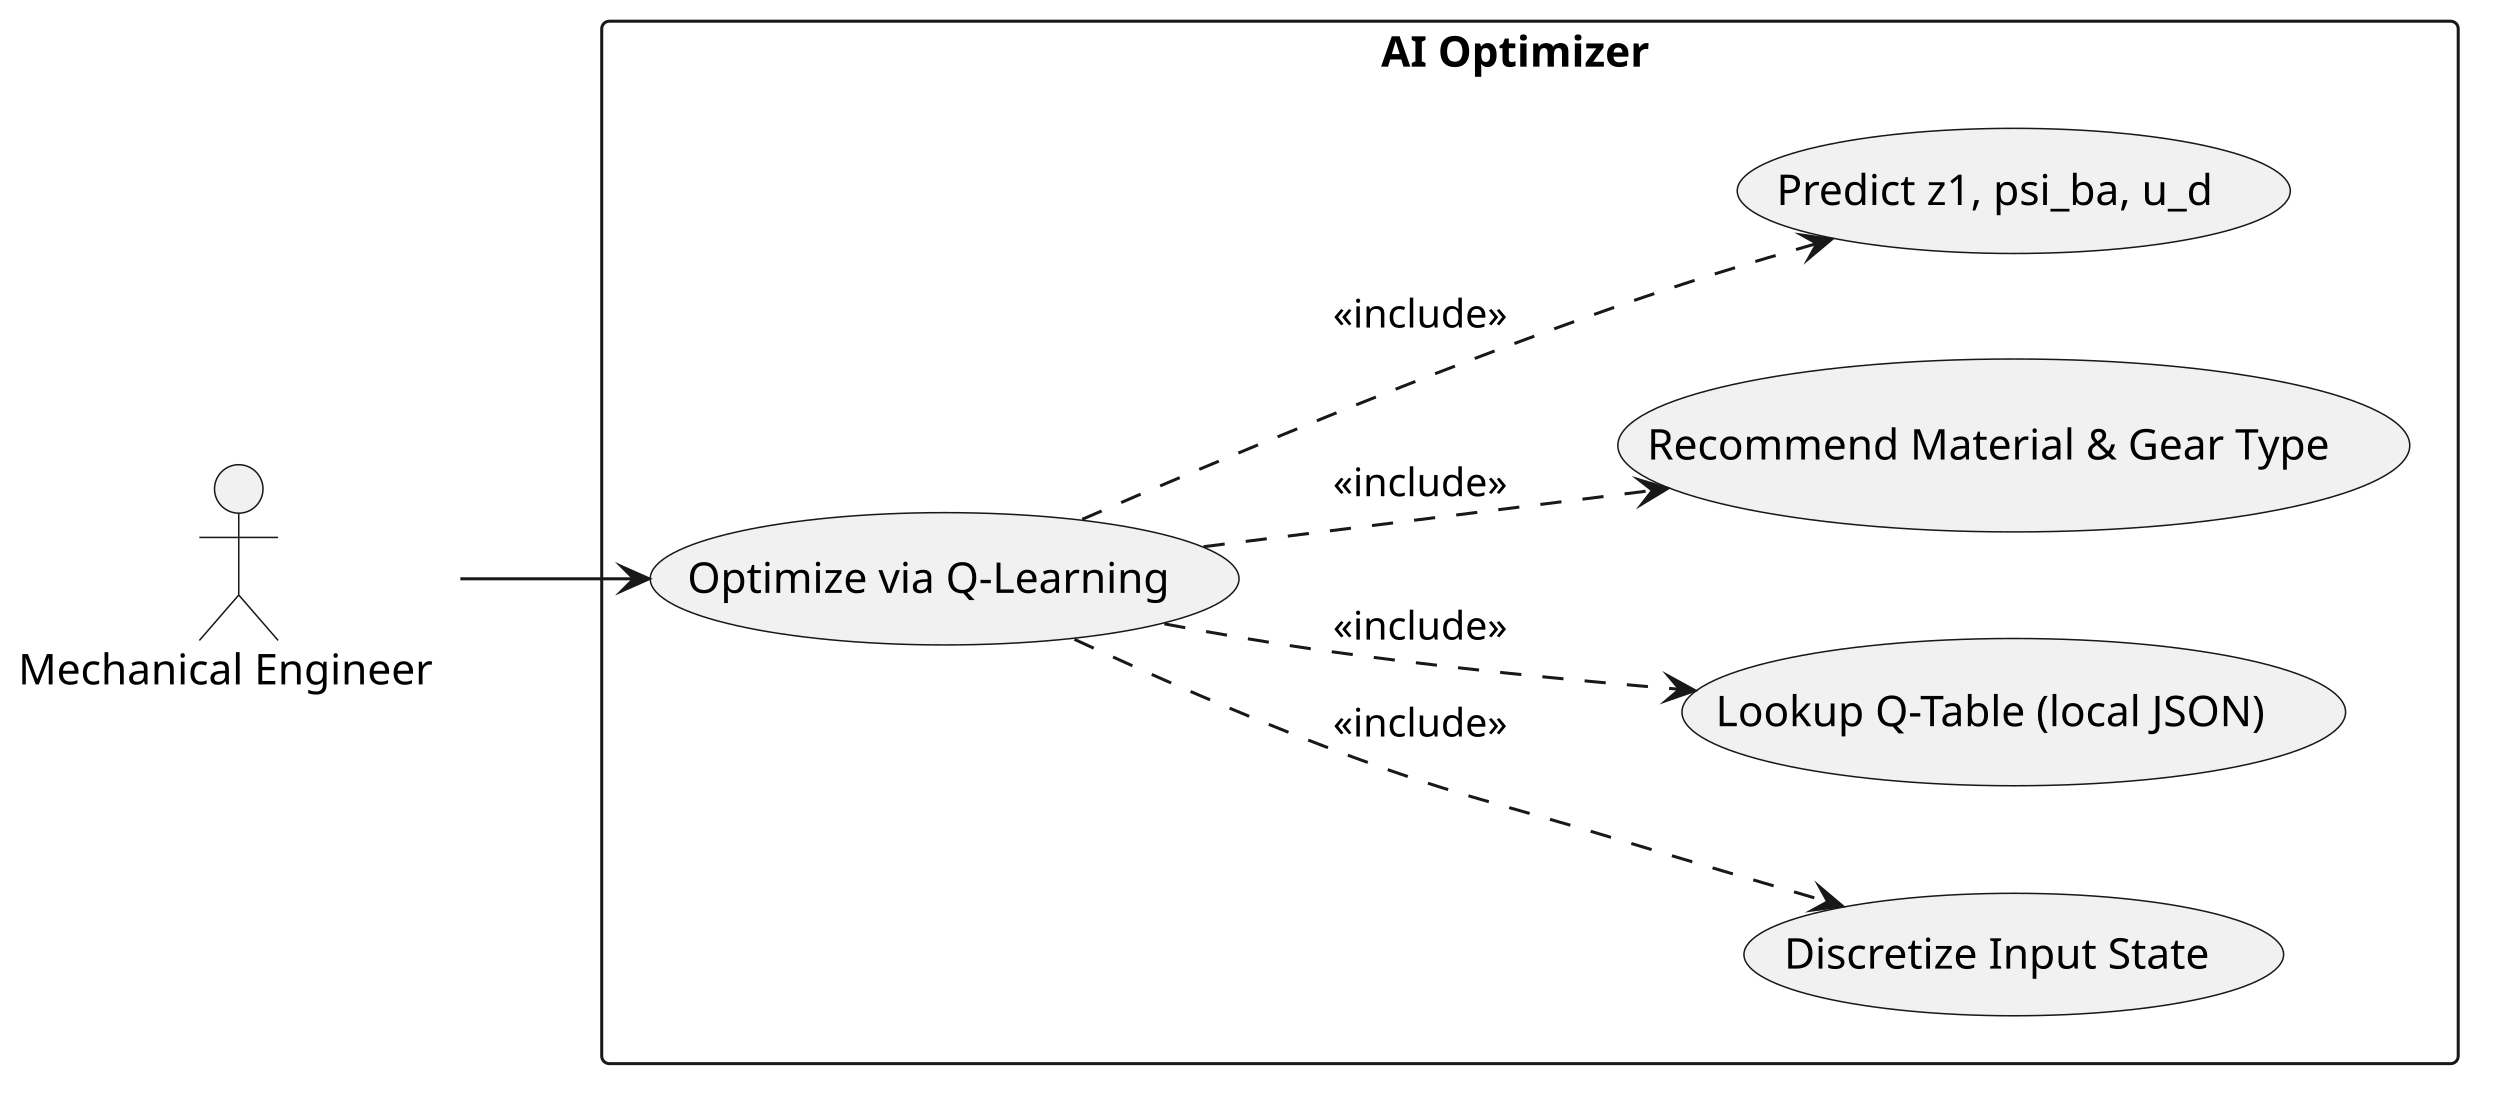
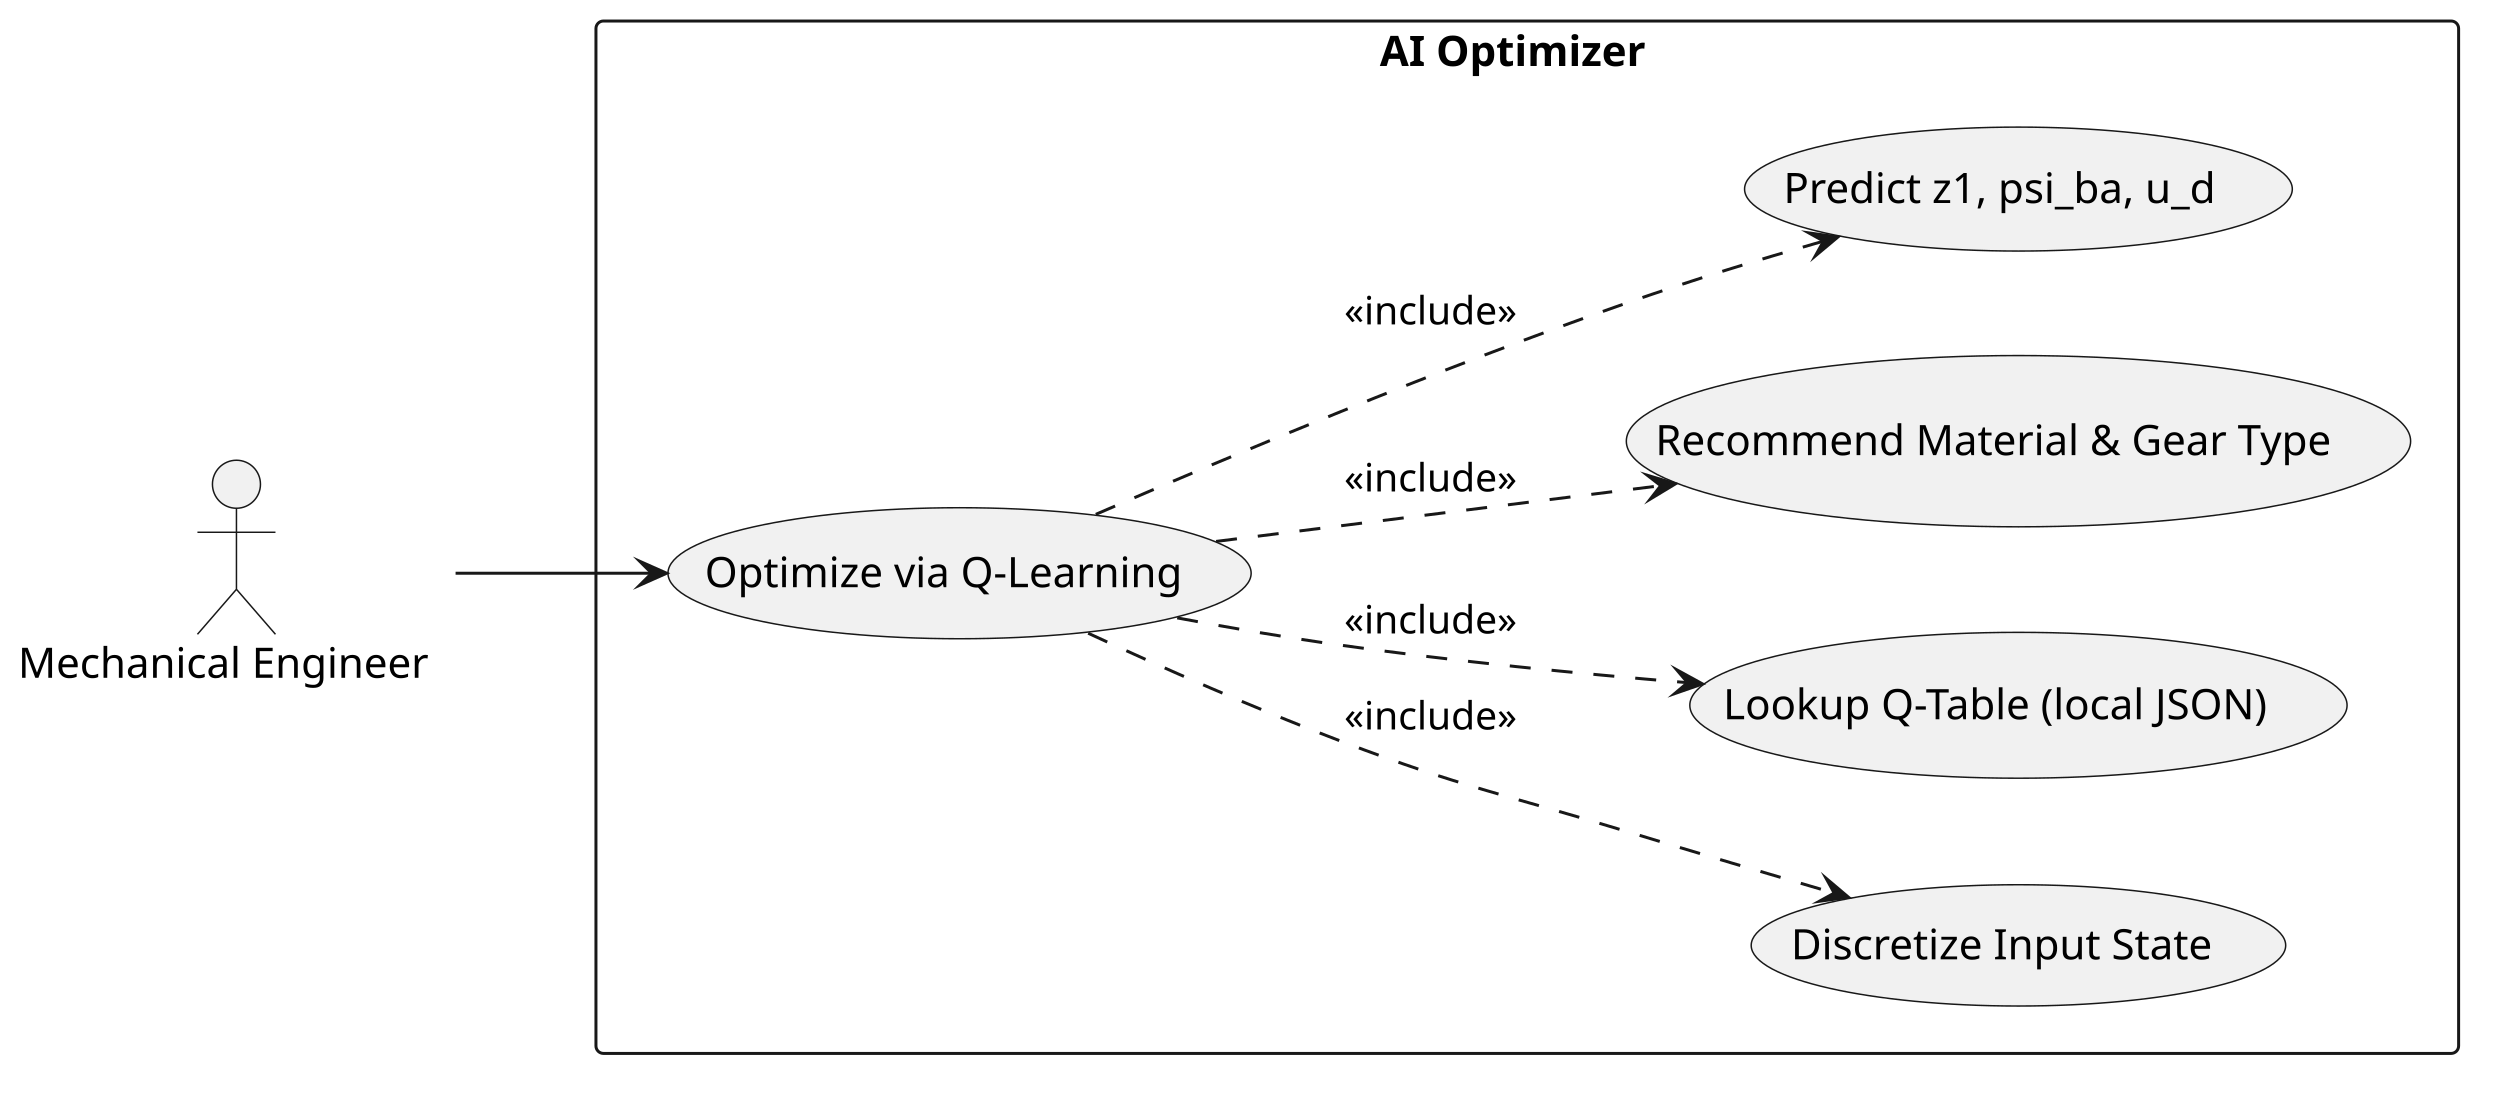
- <svg xmlns="http://www.w3.org/2000/svg" contentStyleType="text/css" data-diagram-type="DESCRIPTION" height="365px" preserveAspectRatio="none" style="width:825px;height:365px;background:#FFFFFF;" version="1.1" viewBox="0 0 825 365" width="825px" zoomAndPan="magnify">
+ <svg xmlns="http://www.w3.org/2000/svg" contentStyleType="text/css" data-diagram-type="DESCRIPTION" height="365px" preserveAspectRatio="none" style="width:833px;height:365px;background:#FFFFFF;" version="1.1" viewBox="0 0 833 365" width="833px" zoomAndPan="magnify">
  <defs />
  <g>
    <g class="cluster" data-qualified-name="AI Optimizer" data-source-line="6" id="ent0002">
-       <rect fill="none" height="344" rx="2.5" ry="2.5" style="stroke:#181818;stroke-width:1;" width="612.64" x="198.57" y="7" />
-       <text fill="#000000" font-family="sans-serif" font-size="14" font-weight="700" lengthAdjust="spacing" textLength="98.267" x="455.757" y="21.995">AI Optimizer</text>
+       <rect fill="none" height="344" rx="2.5" ry="2.5" style="stroke:#181818;stroke-width:1;" width="620.64" x="198.57" y="7" />
+       <text fill="#000000" font-family="sans-serif" font-size="14" font-weight="700" lengthAdjust="spacing" textLength="98.267" x="459.757" y="21.995">AI Optimizer</text>
    </g>
-     <g class="entity" data-qualified-name="AI Optimizer.UC1" data-source-line="7" id="ent0003">
-       <ellipse cx="311.726" cy="191.001" fill="#F1F1F1" rx="97.156" ry="21.831" style="stroke:#181818;stroke-width:0.5;" />
-       <text fill="#000000" font-family="sans-serif" font-size="14" lengthAdjust="spacing" textLength="169.77" x="226.841" y="195.65">Optimize via Q-Learning</text>
+     <g class="entity" data-qualified-name="AI Optimizer.UC1" data-source-line="8" id="ent0003">
+       <ellipse cx="319.726" cy="191.001" fill="#F1F1F1" rx="97.156" ry="21.831" style="stroke:#181818;stroke-width:0.5;" />
+       <text fill="#000000" font-family="sans-serif" font-size="14" lengthAdjust="spacing" textLength="169.77" x="234.841" y="195.65">Optimize via Q-Learning</text>
    </g>
-     <g class="entity" data-qualified-name="AI Optimizer.UC1_1" data-source-line="8" id="ent0004">
-       <ellipse cx="664.547" cy="314.999" fill="#F1F1F1" rx="89.047" ry="20.209" style="stroke:#181818;stroke-width:0.5;" />
-       <text fill="#000000" font-family="sans-serif" font-size="14" lengthAdjust="spacing" textLength="151.58" x="588.757" y="319.648">Discretize Input State</text>
+     <g class="entity" data-qualified-name="AI Optimizer.UC1_1" data-source-line="11" id="ent0004">
+       <ellipse cx="672.547" cy="314.999" fill="#F1F1F1" rx="89.047" ry="20.209" style="stroke:#181818;stroke-width:0.5;" />
+       <text fill="#000000" font-family="sans-serif" font-size="14" lengthAdjust="spacing" textLength="151.58" x="596.757" y="319.648">Discretize Input State</text>
    </g>
-     <g class="entity" data-qualified-name="AI Optimizer.UC1_2" data-source-line="9" id="ent0005">
-       <ellipse cx="664.548" cy="235" fill="#F1F1F1" rx="109.498" ry="24.3" style="stroke:#181818;stroke-width:0.5;" />
-       <text fill="#000000" font-family="sans-serif" font-size="14" lengthAdjust="spacing" textLength="196.793" x="566.151" y="239.648">Lookup Q-Table (local JSON)</text>
+     <g class="entity" data-qualified-name="AI Optimizer.UC1_2" data-source-line="12" id="ent0005">
+       <ellipse cx="672.548" cy="235" fill="#F1F1F1" rx="109.498" ry="24.3" style="stroke:#181818;stroke-width:0.5;" />
+       <text fill="#000000" font-family="sans-serif" font-size="14" lengthAdjust="spacing" textLength="196.793" x="574.151" y="239.648">Lookup Q-Table (local JSON)</text>
    </g>
-     <g class="entity" data-qualified-name="AI Optimizer.UC1_3" data-source-line="10" id="ent0006">
-       <ellipse cx="664.555" cy="147.003" fill="#F1F1F1" rx="130.665" ry="28.533" style="stroke:#181818;stroke-width:0.5;" />
-       <text fill="#000000" font-family="sans-serif" font-size="14" lengthAdjust="spacing" textLength="241.978" x="543.566" y="151.651">Recommend Material &amp; Gear Type</text>
+     <g class="entity" data-qualified-name="AI Optimizer.UC1_3" data-source-line="13" id="ent0006">
+       <ellipse cx="672.555" cy="147.003" fill="#F1F1F1" rx="130.665" ry="28.533" style="stroke:#181818;stroke-width:0.5;" />
+       <text fill="#000000" font-family="sans-serif" font-size="14" lengthAdjust="spacing" textLength="241.978" x="551.566" y="151.651">Recommend Material &amp; Gear Type</text>
    </g>
-     <g class="entity" data-qualified-name="AI Optimizer.UC1_4" data-source-line="11" id="ent0007">
-       <ellipse cx="664.545" cy="63.001" fill="#F1F1F1" rx="91.255" ry="20.651" style="stroke:#181818;stroke-width:0.5;" />
-       <text fill="#000000" font-family="sans-serif" font-size="14" lengthAdjust="spacing" textLength="156.577" x="586.257" y="67.65">Predict z1, psi_ba, u_d</text>
+     <g class="entity" data-qualified-name="AI Optimizer.UC1_4" data-source-line="14" id="ent0007">
+       <ellipse cx="672.545" cy="63.001" fill="#F1F1F1" rx="91.255" ry="20.651" style="stroke:#181818;stroke-width:0.5;" />
+       <text fill="#000000" font-family="sans-serif" font-size="14" lengthAdjust="spacing" textLength="156.577" x="594.257" y="67.65">Predict z1, psi_ba, u_d</text>
    </g>
    <g class="entity" data-qualified-name="eng" data-source-line="4" id="ent0001">
      <ellipse cx="78.786" cy="161.35" fill="#F1F1F1" rx="8" ry="8" style="stroke:#181818;stroke-width:0.5;" />
      <path d="M78.786,169.35 L78.786,196.35 M65.786,177.35 L91.786,177.35 M78.786,196.35 L65.786,211.35 M78.786,196.35 L91.786,211.35" fill="none" style="stroke:#181818;stroke-width:0.5;" />
      <text fill="#000000" font-family="sans-serif" font-size="14" lengthAdjust="spacing" textLength="145.571" x="6" y="225.845">Mechanical Engineer</text>
    </g>
-     <g class="link" data-entity-1="ent0001" data-entity-2="ent0003" data-link-type="dependency" data-source-line="14" id="lnk8">
-       <path d="M151.91,191 C171.63,191 188.32,191 209.17,191" fill="none" id="eng-to-UC1" style="stroke:#181818;stroke-width:1;" />
-       <polygon fill="#181818" points="214.17,191,205.17,187,209.17,191,205.17,195,214.17,191" style="stroke:#181818;stroke-width:1;stroke-linejoin:miter;stroke-miterlimit:10;" />
+     <g class="link" data-entity-1="ent0001" data-entity-2="ent0003" data-link-type="dependency" data-source-line="17" id="lnk8">
+       <path d="M151.8,191 C173.92,191 193.64,191 217.13,191" fill="none" id="eng-to-UC1" style="stroke:#181818;stroke-width:1;" />
+       <polygon fill="#181818" points="222.13,191,213.13,187,217.13,191,213.13,195,222.13,191" style="stroke:#181818;stroke-width:1;stroke-linejoin:miter;stroke-miterlimit:10;" />
    </g>
-     <g class="link" data-entity-1="ent0003" data-entity-2="ent0004" data-link-type="dependency" data-source-line="15" id="lnk9">
-       <path d="M354.58,210.99 C378.9,222.25 410.31,236.18 438.88,247 C480.29,262.67 491.53,264.11 533.88,277 C558.12,284.38 580.19,290.891 603.15,297.581" fill="none" id="UC1-to-UC1_1" style="stroke:#181818;stroke-width:1;stroke-dasharray:7,7;" />
-       <polygon fill="#181818" points="607.95,298.98,600.428,292.622,603.15,297.581,598.19,300.303,607.95,298.98" style="stroke:#181818;stroke-width:1;stroke-linejoin:miter;stroke-miterlimit:10;" />
-       <text fill="#000000" font-family="sans-serif" font-size="13" lengthAdjust="spacing" textLength="63.007" x="439.88" y="243.067">«include»</text>
+     <g class="link" data-entity-1="ent0003" data-entity-2="ent0004" data-link-type="dependency" data-source-line="18" id="lnk9">
+       <path d="M362.58,210.99 C386.9,222.25 418.31,236.18 446.88,247 C488.29,262.67 499.53,264.11 541.88,277 C566.12,284.38 588.19,290.891 611.15,297.581" fill="none" id="UC1-to-UC1_1" style="stroke:#181818;stroke-width:1;stroke-dasharray:7,7;" />
+       <polygon fill="#181818" points="615.95,298.98,608.428,292.622,611.15,297.581,606.19,300.303,615.95,298.98" style="stroke:#181818;stroke-width:1;stroke-linejoin:miter;stroke-miterlimit:10;" />
+       <text fill="#000000" font-family="sans-serif" font-size="13" lengthAdjust="spacing" textLength="63.007" x="447.88" y="243.067">«include»</text>
    </g>
-     <g class="link" data-entity-1="ent0003" data-entity-2="ent0005" data-link-type="dependency" data-source-line="16" id="lnk10">
-       <path d="M384.24,205.88 C402.04,209.23 421.11,212.52 438.88,215 C478.06,220.46 516.307,224.305 554.297,227.465" fill="none" id="UC1-to-UC1_2" style="stroke:#181818;stroke-width:1;stroke-dasharray:7,7;" />
-       <polygon fill="#181818" points="559.28,227.88,550.643,223.148,554.297,227.465,549.979,231.12,559.28,227.88" style="stroke:#181818;stroke-width:1;stroke-linejoin:miter;stroke-miterlimit:10;" />
-       <text fill="#000000" font-family="sans-serif" font-size="13" lengthAdjust="spacing" textLength="63.007" x="439.88" y="211.067">«include»</text>
+     <g class="link" data-entity-1="ent0003" data-entity-2="ent0005" data-link-type="dependency" data-source-line="19" id="lnk10">
+       <path d="M392.24,205.88 C410.04,209.23 429.11,212.52 446.88,215 C486.06,220.46 524.307,224.305 562.297,227.465" fill="none" id="UC1-to-UC1_2" style="stroke:#181818;stroke-width:1;stroke-dasharray:7,7;" />
+       <polygon fill="#181818" points="567.28,227.88,558.643,223.148,562.297,227.465,557.979,231.12,567.28,227.88" style="stroke:#181818;stroke-width:1;stroke-linejoin:miter;stroke-miterlimit:10;" />
+       <text fill="#000000" font-family="sans-serif" font-size="13" lengthAdjust="spacing" textLength="63.007" x="447.88" y="211.067">«include»</text>
    </g>
-     <g class="link" data-entity-1="ent0003" data-entity-2="ent0006" data-link-type="dependency" data-source-line="17" id="lnk11">
-       <path d="M397.2,180.4 C443.13,174.65 495.579,168.062 545.339,161.822" fill="none" id="UC1-to-UC1_3" style="stroke:#181818;stroke-width:1;stroke-dasharray:7,7;" />
-       <polygon fill="#181818" points="550.3,161.2,540.872,158.351,545.339,161.822,541.868,166.289,550.3,161.2" style="stroke:#181818;stroke-width:1;stroke-linejoin:miter;stroke-miterlimit:10;" />
-       <text fill="#000000" font-family="sans-serif" font-size="13" lengthAdjust="spacing" textLength="63.007" x="439.88" y="163.747">«include»</text>
+     <g class="link" data-entity-1="ent0003" data-entity-2="ent0006" data-link-type="dependency" data-source-line="20" id="lnk11">
+       <path d="M405.2,180.4 C451.13,174.65 503.579,168.062 553.339,161.822" fill="none" id="UC1-to-UC1_3" style="stroke:#181818;stroke-width:1;stroke-dasharray:7,7;" />
+       <polygon fill="#181818" points="558.3,161.2,548.872,158.351,553.339,161.822,549.868,166.289,558.3,161.2" style="stroke:#181818;stroke-width:1;stroke-linejoin:miter;stroke-miterlimit:10;" />
+       <text fill="#000000" font-family="sans-serif" font-size="13" lengthAdjust="spacing" textLength="63.007" x="447.88" y="163.747">«include»</text>
    </g>
-     <g class="link" data-entity-1="ent0003" data-entity-2="ent0007" data-link-type="dependency" data-source-line="18" id="lnk12">
-       <path d="M357.12,171.38 C401.41,152.18 471.66,122.72 533.88,101 C556.7,93.04 577.333,86.705 599.603,80.335" fill="none" id="UC1-to-UC1_4" style="stroke:#181818;stroke-width:1;stroke-dasharray:7,7;" />
-       <polygon fill="#181818" points="604.41,78.96,594.657,77.589,599.603,80.335,596.857,85.281,604.41,78.96" style="stroke:#181818;stroke-width:1;stroke-linejoin:miter;stroke-miterlimit:10;" />
-       <text fill="#000000" font-family="sans-serif" font-size="13" lengthAdjust="spacing" textLength="63.007" x="439.88" y="108.087">«include»</text>
+     <g class="link" data-entity-1="ent0003" data-entity-2="ent0007" data-link-type="dependency" data-source-line="21" id="lnk12">
+       <path d="M365.12,171.38 C409.41,152.18 479.66,122.72 541.88,101 C564.7,93.04 585.333,86.705 607.603,80.335" fill="none" id="UC1-to-UC1_4" style="stroke:#181818;stroke-width:1;stroke-dasharray:7,7;" />
+       <polygon fill="#181818" points="612.41,78.96,602.657,77.589,607.603,80.335,604.857,85.281,612.41,78.96" style="stroke:#181818;stroke-width:1;stroke-linejoin:miter;stroke-miterlimit:10;" />
+       <text fill="#000000" font-family="sans-serif" font-size="13" lengthAdjust="spacing" textLength="63.007" x="447.88" y="108.087">«include»</text>
    </g>
  </g>
</svg>
